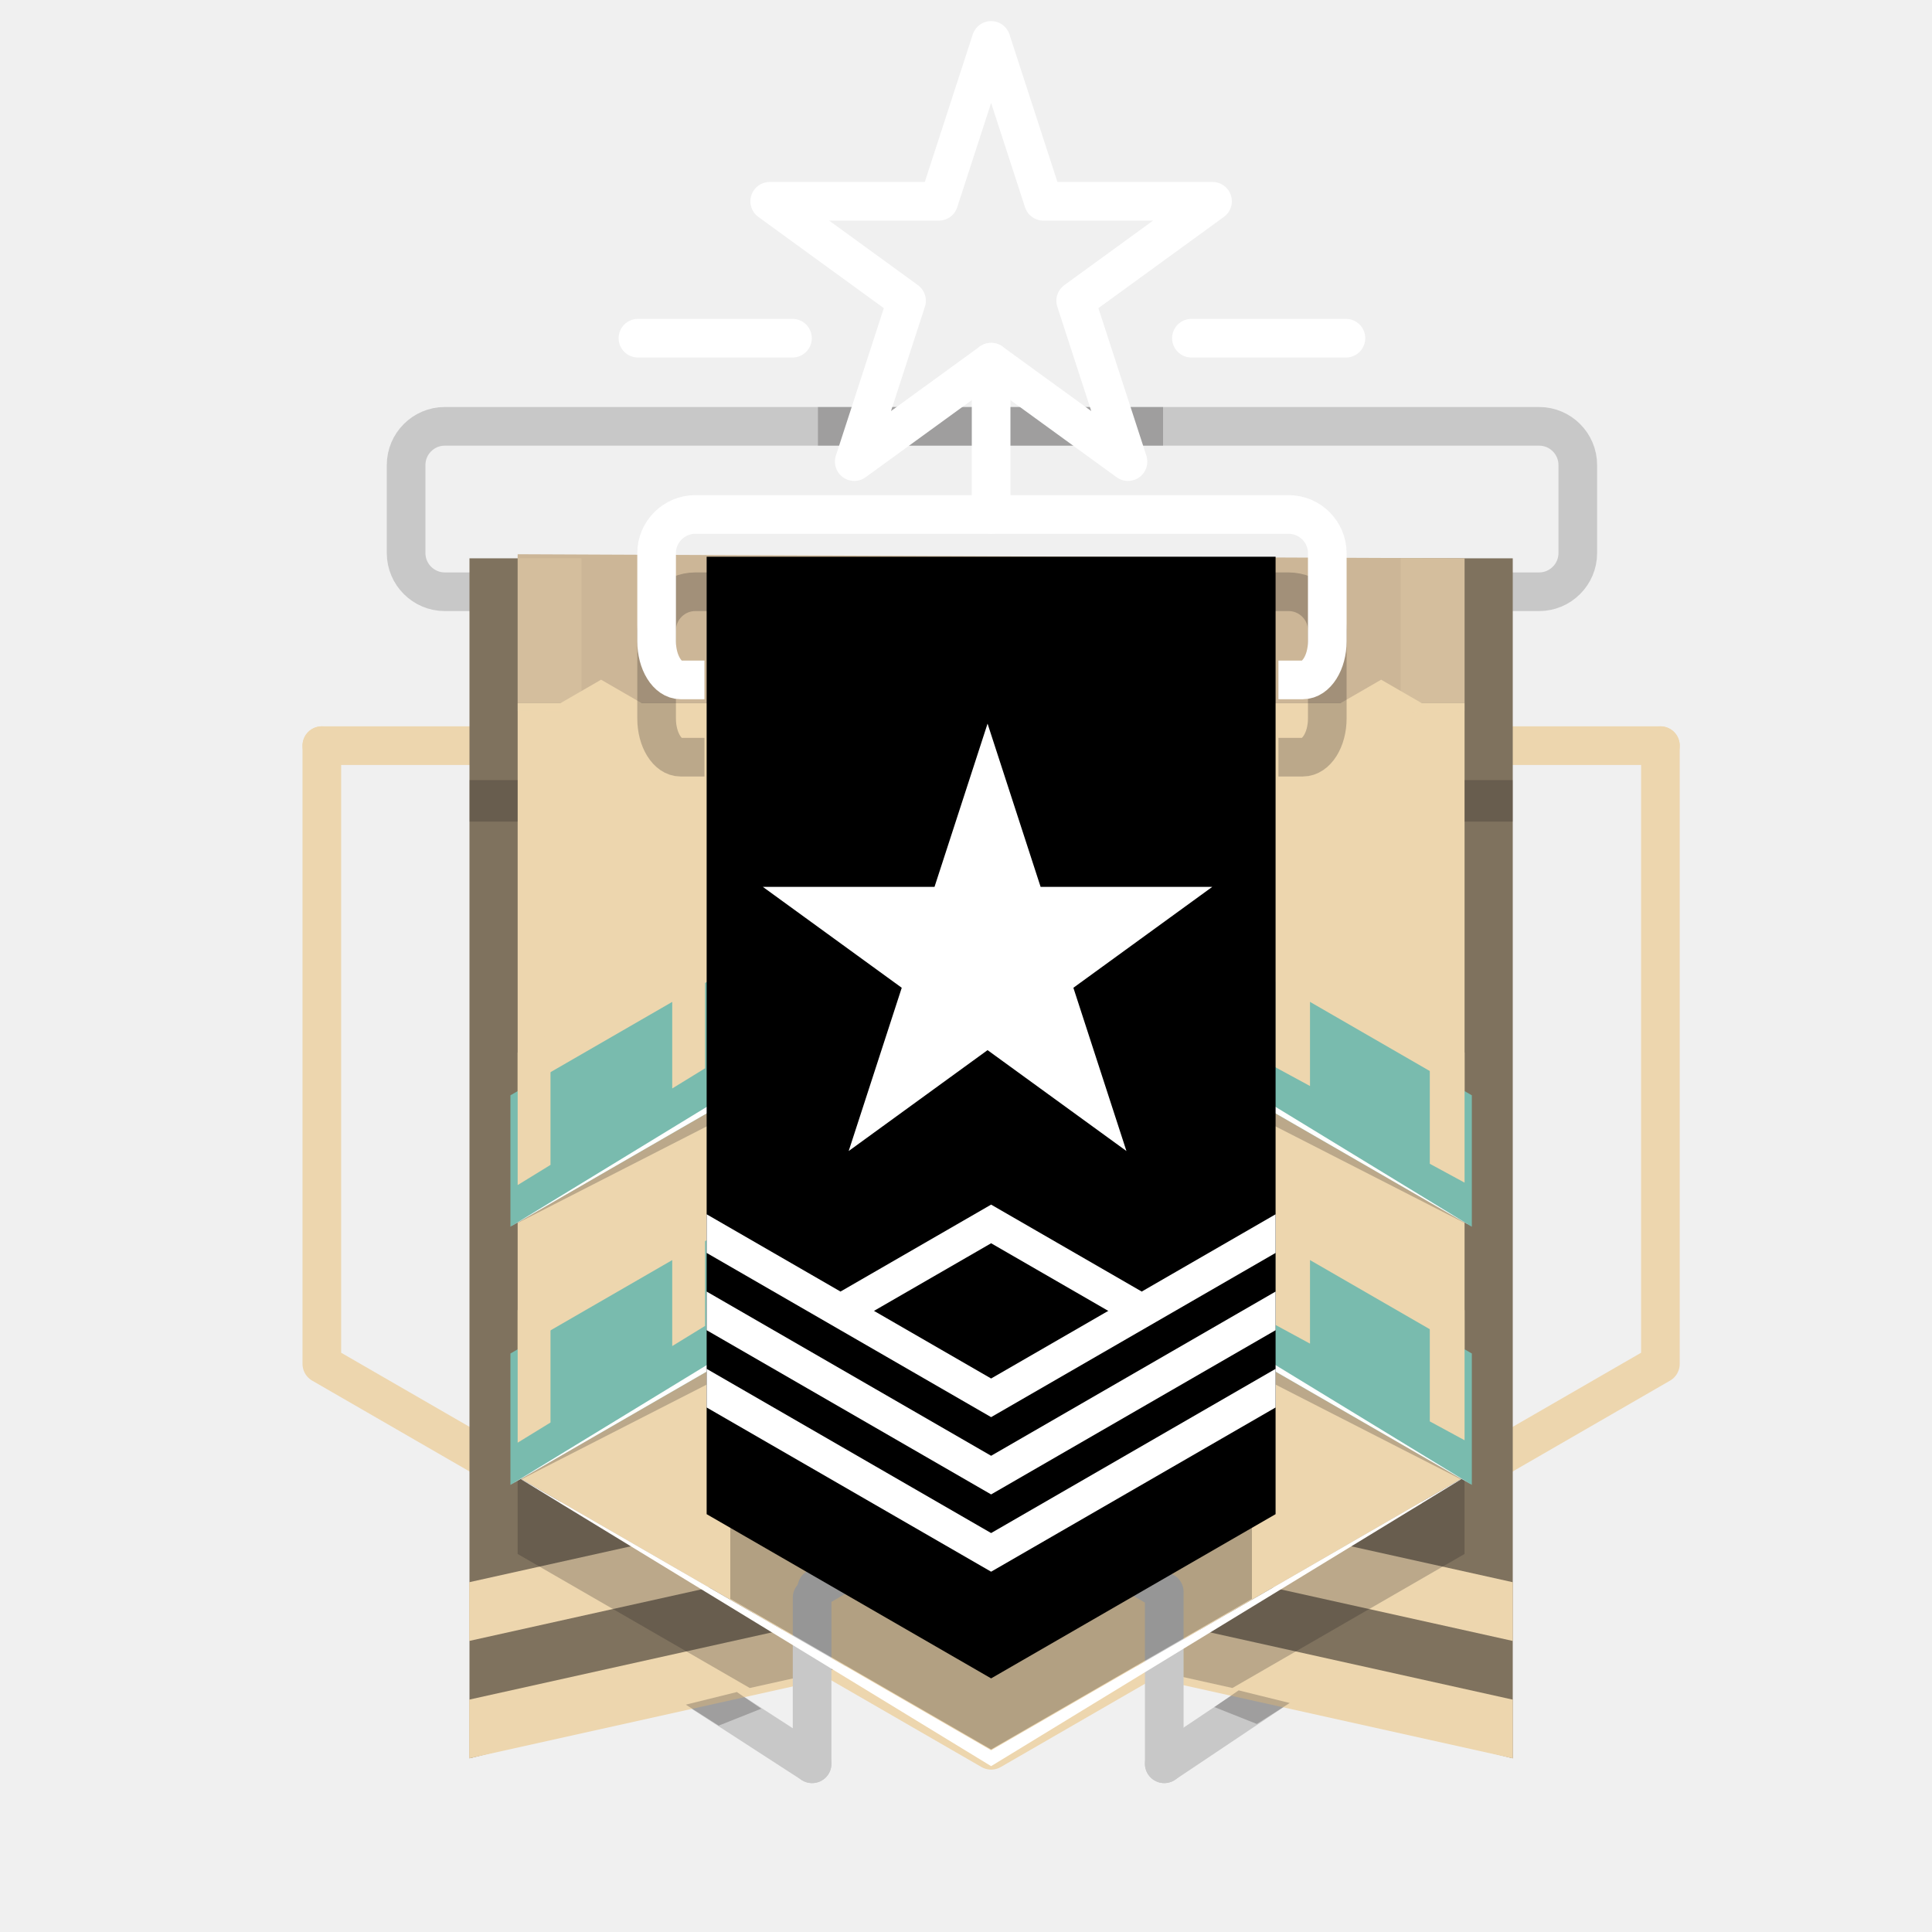
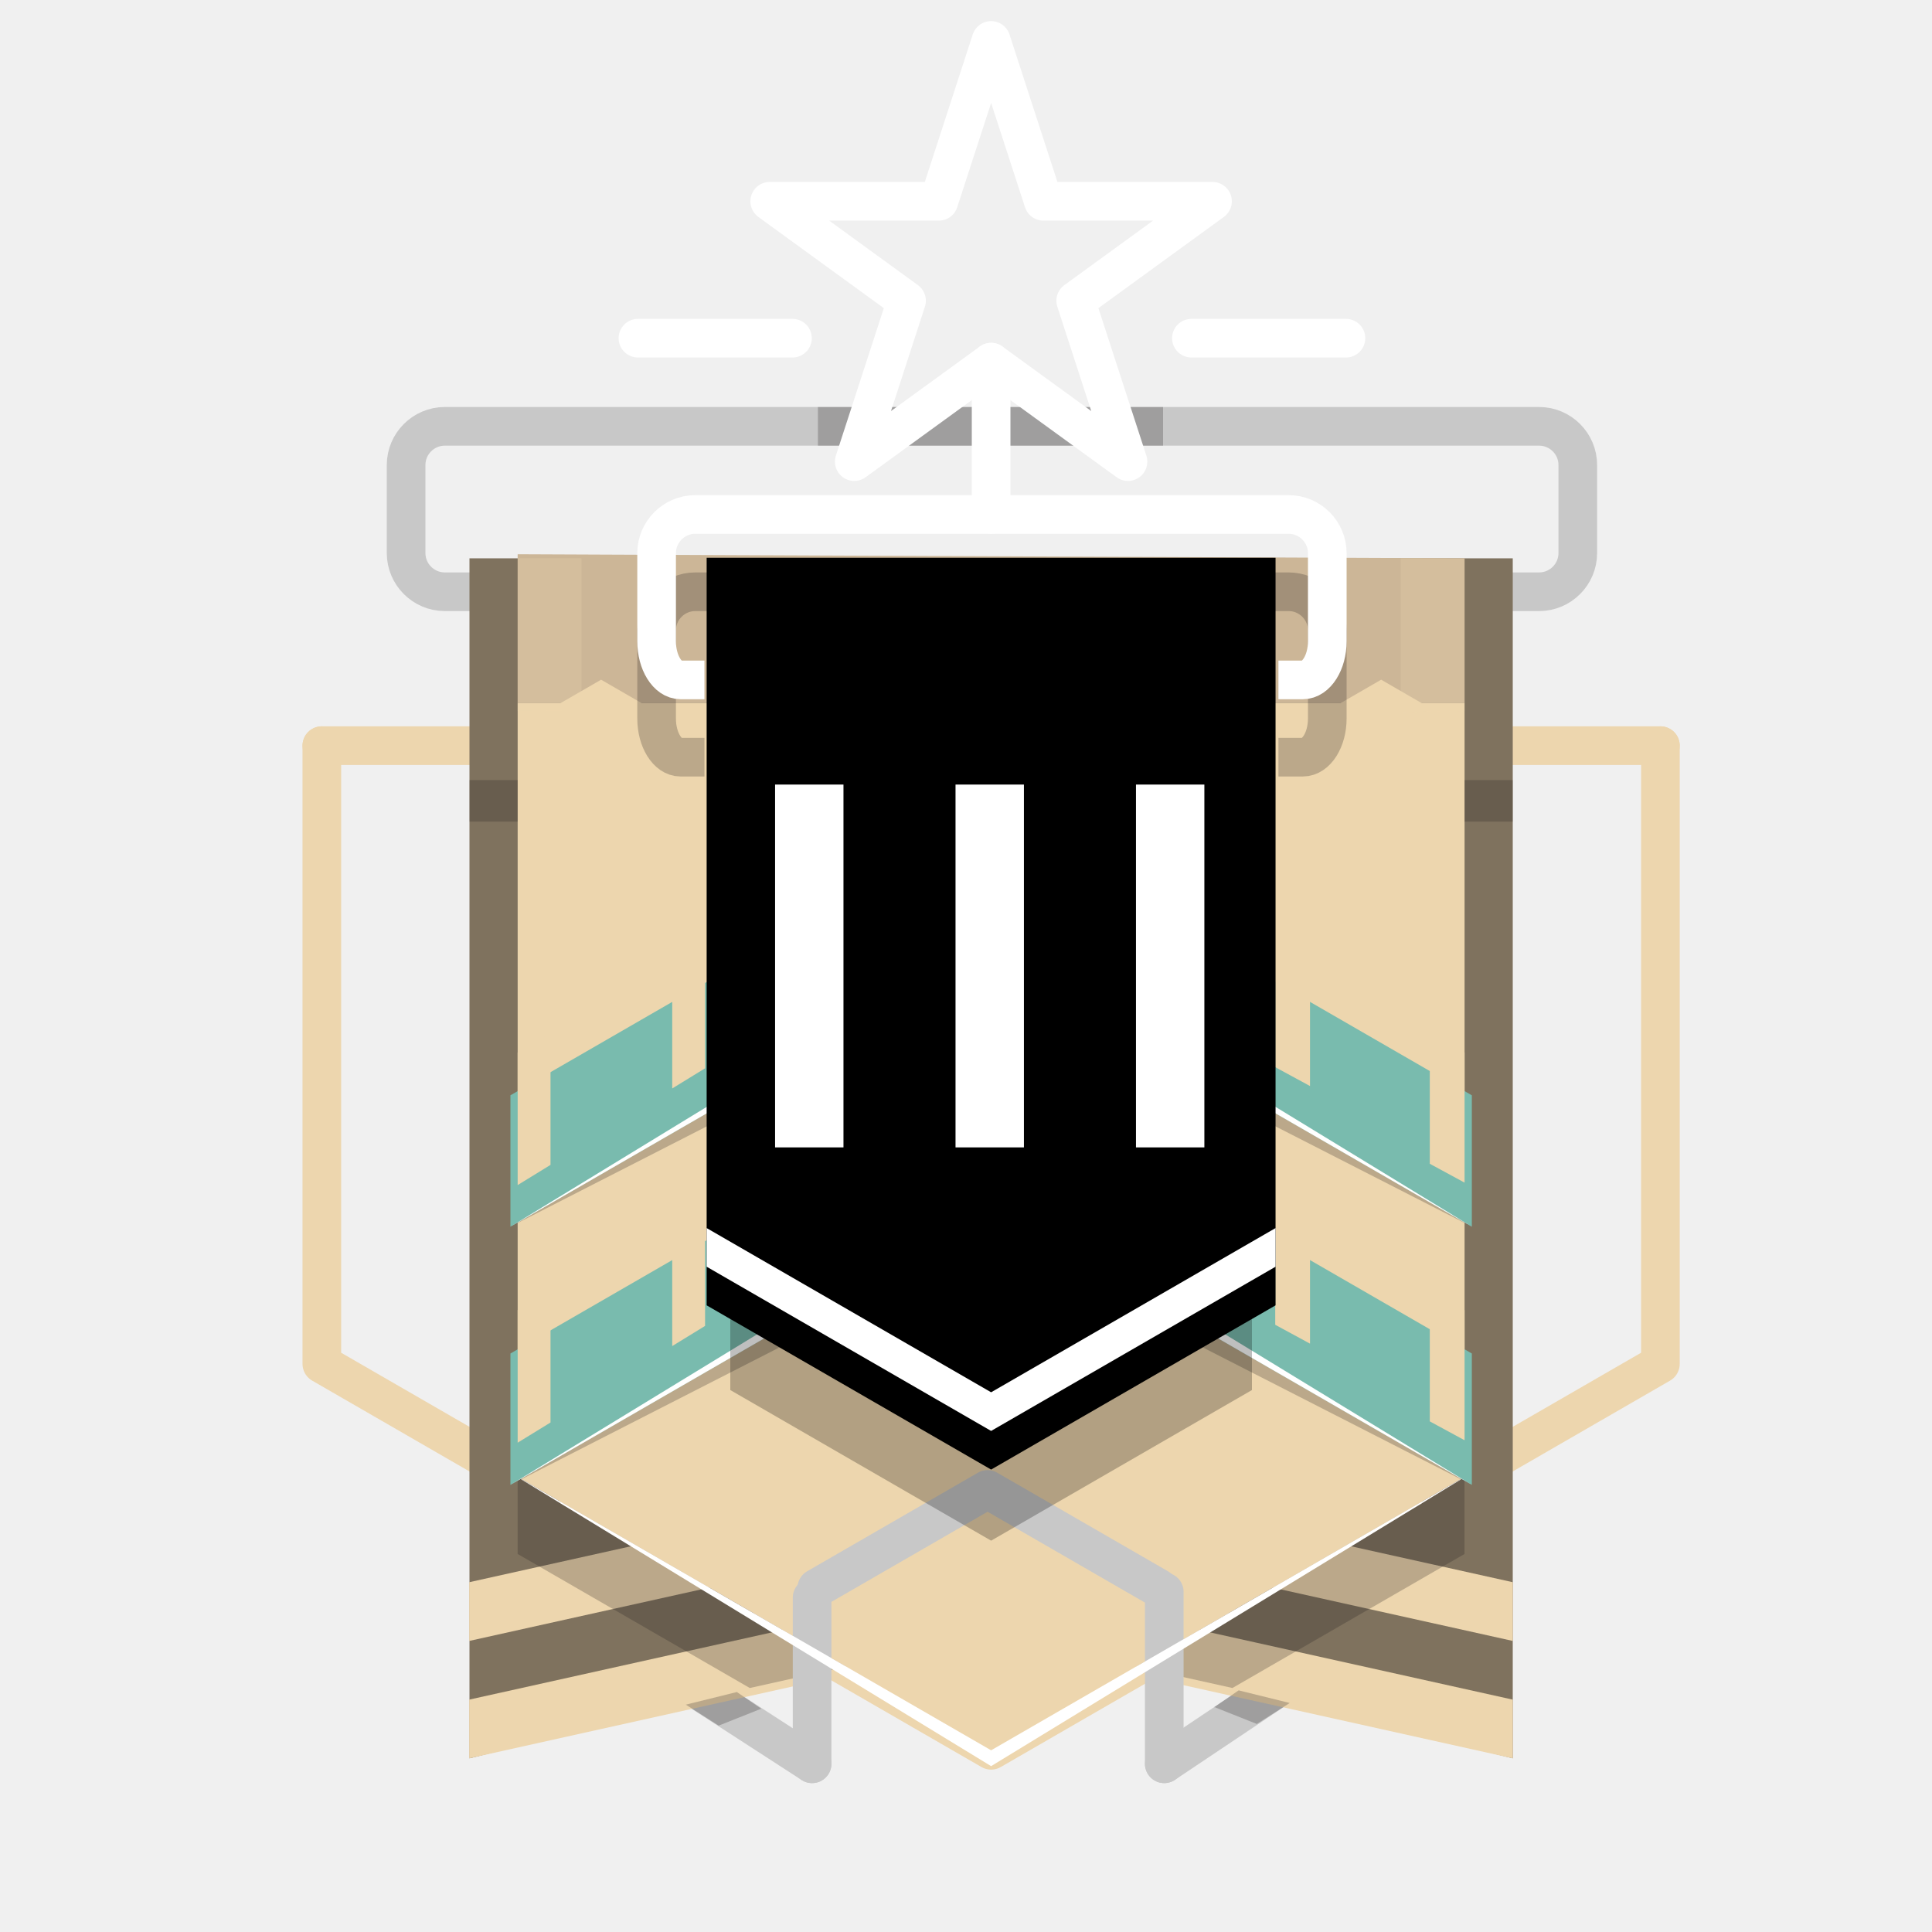
<svg xmlns="http://www.w3.org/2000/svg" xmlns:xlink="http://www.w3.org/1999/xlink" version="1.1" x="0px" y="0px" width="500px" height="500px" viewBox="0 0 500 500" enable-background="new 0 0 500 500" xml:space="preserve">
  <symbol id="League_x5F_Platinum" viewBox="-250.5 -250.36 501 501">
    <g>
      <path fill="none" stroke="#C8C8C8" stroke-width="10" stroke-linecap="round" stroke-linejoin="round" stroke-miterlimit="10" d="    M141.83,99.19c5.5,0,10,4.5,10,10V132c0,5.5-4.5,10-10,10H-141.4c-5.5,0-10-4.5-10-10v-22.81c0-5.5,4.5-10,10-10H141.83z" />
    </g>
    <polygon opacity="0" fill="#EDD6AE" points="173.21,-100.64 0,-200.64 -173.21,-100.64 -173.21,99.36 0,199.36 173.21,99.36  " />
    <g>
      <polyline fill="none" stroke="#EDD6AE" stroke-width="10" stroke-linecap="round" stroke-linejoin="round" stroke-miterlimit="10" points="    173.21,59.36 173.21,-100.64 0,-200.64 -173.21,-100.64 -173.21,59.36   " />
      <line fill="none" stroke="#EDD6AE" stroke-width="10" stroke-linecap="round" stroke-linejoin="round" stroke-miterlimit="10" x1="-173.21" y1="59.36" x2="-124.4" y2="59.36" />
      <line fill="none" stroke="#EDD6AE" stroke-width="10" stroke-linecap="round" stroke-linejoin="round" stroke-miterlimit="10" x1="124.4" y1="59.36" x2="173.21" y2="59.36" />
    </g>
    <line fill="none" stroke="#C8C8C8" stroke-width="10" stroke-linecap="round" stroke-linejoin="round" stroke-miterlimit="10" x1="-92.67" y1="-174.13" x2="-46.33" y2="-204.13" />
    <line fill="none" stroke="#C8C8C8" stroke-width="10" stroke-linecap="round" stroke-linejoin="round" stroke-miterlimit="10" x1="44.81" y1="-204.13" x2="89.62" y2="-174.13" />
    <polygon opacity="0" fill="none" stroke="#231F20" stroke-miterlimit="10" points="250,-249.86 -250,-249.86 -250,250.14    250,250.14  " />
    <polygon fill="#7F725E" points="-135,-202.72 0,-169.23 135,-202.72 135,107.84 -135,107.84  " />
    <polyline fill="#CCB697" points="122.53,107.84 122.53,70.38 -122.53,70.38 -122.53,108.9  " />
    <polygon fill="#EDD6AE" points="135,-202.72 135,-187.53 -0.04,-157.53 -135.07,-187.53 -135.07,-202.72 -0.04,-172.72  " />
    <polygon fill="#EDD6AE" points="135,-172.34 135,-157.14 -0.04,-127.14 -135.07,-157.14 -135.07,-172.34 -0.04,-142.34  " />
    <polygon fill="#EDD6AE" points="-122.53,-129.9 0,-200.64 122.53,-129.9 122.53,70.38 -122.53,70.38  " />
    <polygon opacity="0.25" fill="#231F20" points="-122.53,39.7 -135,39.7 -135,50.45 -122.53,50.45  " />
    <polygon opacity="0.25" fill="#231F20" points="135,39.7 122.53,39.7 122.53,50.45 135,50.45  " />
    <g>
      <polygon fill="#EDD6AE" points="-10.47,85.49 0,91.54 10.47,85.49 10.47,-194.6 0,-200.64 -10.47,-194.6   " />
      <polygon fill="#EDD6AE" points="40.47,85.49 50.94,91.54 61.41,85.49 61.41,-165.19 50.94,-171.23 40.47,-177.28   " />
      <polygon fill="#EDD6AE" points="90.47,70.38 100.94,76.43 111.41,70.38 111.41,-136.75 100.94,-142.79 90.47,-148.84   " />
      <polygon fill="#EDD6AE" points="-61.41,85.49 -50.94,91.54 -40.47,85.49 -40.47,-177.28 -50.94,-171.23 -61.41,-165.19   " />
      <polygon fill="#EDD6AE" points="-111.41,70.38 -100.94,76.43 -90.47,70.38 -90.47,-148.84 -100.94,-142.79 -111.41,-136.75   " />
    </g>
    <path opacity="0.25" fill="#231F20" d="M-122.53-149.84l60.07-34.68l24.93,5.54l-85.01,49.08V-149.84z M37.52-178.98l24.93-5.54   l60.07,34.68v19.94L37.52-178.98z" />
    <g>
      <g>
        <path fill="none" stroke="#C8C8C8" stroke-width="10" stroke-linecap="round" stroke-linejoin="round" stroke-miterlimit="10" d="     M-46.33-204.13c0,0,0,16.97,0,43" />
      </g>
      <g>
        <path fill="none" stroke="#C8C8C8" stroke-width="10" stroke-linecap="round" stroke-linejoin="round" stroke-miterlimit="10" d="     M44.81-159.63c0-26.88,0-44.5,0-44.5" />
      </g>
    </g>
    <polygon opacity="0.25" fill="#231F20" points="-79.01,-188.83 -65.8,-185.56 -59.5,-189.88 -70.5,-194.25  " />
    <polygon opacity="0.25" fill="#231F20" points="77.28,-188.4 64.06,-185.13 57.76,-189.45 68.76,-193.82  " />
    <polyline fill="none" stroke="#C8C8C8" stroke-width="10" stroke-linecap="round" stroke-linejoin="round" stroke-miterlimit="10" points="   43.27,-158.64 -0.92,-133.13 -45.11,-158.64  " />
    <polygon fill="#FFFFFF" points="124.4,-128.82 0,-200.64 -124.41,-128.82 0,-204.74  " />
    <g>
      <polygon fill="#79BBAE" points="124.41,-131.95 124.41,-97.95 0,-26.13 -124.4,-97.95 -124.4,-131.95 0,-60.13   " />
      <polygon opacity="0.25" fill="#231F20" points="-124.4,-131.95 0,-60.13 124.41,-131.95 0,-68.39   " />
      <polygon fill="#FFFFFF" points="-124.4,-131.95 0,-60.13 124.41,-131.95 0,-56.03   " />
    </g>
    <g>
      <polygon fill="#79BBAE" points="124.41,-65.13 124.41,-31.13 0,40.69 -124.4,-31.13 -124.4,-65.13 0,6.69   " />
      <polygon opacity="0.25" fill="#231F20" points="-124.4,-65.13 0,6.69 124.41,-65.13 0,-1.57   " />
      <polygon fill="#FFFFFF" points="-124.4,-65.13 0,6.69 124.41,-65.13 0,10.8   " />
    </g>
    <g>
      <polyline fill="#EDD6AE" points="-114.03,-49.14 -114.03,-15.14 -122.53,-20.05 -122.53,-54.36   " />
      <polyline fill="#EDD6AE" points="122.53,-53.73 122.53,-20.05 113.53,-14.85 113.53,-48.85   " />
      <polyline fill="#EDD6AE" points="-114.03,-115.81 -114.03,-81.81 -122.53,-86.72 -122.53,-121.03   " />
      <polyline fill="#EDD6AE" points="-74.03,-24.14 -74.03,9.86 -82.53,4.95 -82.53,-29.36   " />
      <polyline fill="#EDD6AE" points="-74.03,-90.81 -74.03,-56.81 -82.53,-61.72 -82.53,-96.03   " />
      <polyline fill="#EDD6AE" points="122.53,-120.4 122.53,-86.72 113.53,-81.52 113.53,-115.52   " />
      <polyline fill="#EDD6AE" points="82.53,-28.73 82.53,4.95 73.53,10.15 73.53,-23.85   " />
      <polyline fill="#EDD6AE" points="82.53,-95.4 82.53,-61.72 73.53,-56.52 73.53,-90.52   " />
    </g>
    <g>
      <g opacity="0.25">
        <path fill="none" stroke="#231F20" stroke-width="10" stroke-linejoin="round" stroke-miterlimit="10" d="M74.36,56.38     c0,0,2.84,0,6.32,0s6.32,4.5,6.32,10l0,22.81c0,5.5-4.5,10-10,10H-76.57c-5.5,0-10-4.5-10-10l0-22.81c0-5.5,2.79-10,6.19-10     s6.19,0,6.19,0" />
      </g>
      <g>
        <g opacity="0.25">
          <line fill="none" stroke="#231F20" stroke-width="10" stroke-linejoin="round" stroke-miterlimit="10" x1="44.5" y1="142" x2="-44.82" y2="142" />
        </g>
        <line fill="none" stroke="#FFFFFF" stroke-width="10" stroke-linecap="round" stroke-linejoin="round" stroke-miterlimit="10" x1="0" y1="158.6" x2="0" y2="119.19" />
      </g>
      <g>
        <path fill="none" stroke="#FFFFFF" stroke-width="10" stroke-linejoin="round" stroke-miterlimit="10" d="M74.36,76.38     c0,0,2.84,0,6.32,0s6.32,4.5,6.32,10l0,22.81c0,5.5-4.5,10-10,10H-76.57c-5.5,0-10-4.5-10-10l0-22.81c0-5.5,2.79-10,6.19-10     s6.19,0,6.19,0" />
      </g>
      <g>
        <line fill="none" stroke="#FFFFFF" stroke-width="10" stroke-linecap="round" stroke-linejoin="round" stroke-miterlimit="10" x1="-51.41" y1="164.81" x2="-91.4" y2="164.81" />
      </g>
      <g>
        <line fill="none" stroke="#FFFFFF" stroke-width="10" stroke-linecap="round" stroke-linejoin="round" stroke-miterlimit="10" x1="91.83" y1="164.81" x2="51.84" y2="164.81" />
      </g>
      <g>
        <polygon fill="none" stroke="#FFFFFF" stroke-width="10" stroke-linecap="round" stroke-linejoin="round" stroke-miterlimit="10" points="     0,241.87 13.53,200.24 57.3,200.24 21.89,174.5 35.42,132.87 0,158.6 -35.42,132.87 -21.89,174.5 -57.3,200.24 -13.53,200.24         " />
      </g>
    </g>
    <path opacity="0.25" fill="#EDD6AE" d="M-106,68.4v39.44h-16.53v-39.5 M122.53,68.34v39.5H106V68.05" />
  </symbol>
-   <symbol id="Position_x5F_1_3_" viewBox="-250.5 -250.5 501 501">
-     <g opacity="0">
-       <polygon fill="none" stroke="#FF0000" stroke-width="0.25" stroke-miterlimit="10" points="-173.21,99.22 0,199.22 173.21,99.22     173.21,-100.78 0,-200.78 -173.21,-100.78   " />
-       <polygon fill="none" stroke="#FF0000" stroke-width="0.25" stroke-miterlimit="10" points="-142.03,-82.78 0,-0.78 142.03,-82.78     142.03,-82.78 0,-164.78 -142.03,-82.78   " />
+   <symbol id="Position_x5F_3" viewBox="-250.5 -250.5 501 501">
+     <polygon opacity="0" fill="none" stroke="#231F20" stroke-miterlimit="10" points="250,-250 -250,-250 -250,250 250,250  " />
+     <polygon opacity="0.25" points="67.5,-107.55 67.5,37.03 0,37.03 -67.5,37.03 -67.5,-107.55 0,-146.53  " />
+     <polygon opacity="0" fill="none" stroke="#FF0000" stroke-width="10" stroke-miterlimit="10" points="-173.21,99.22 0,199.22    173.21,99.22 173.21,-100.78 0,-200.78 -173.21,-100.78  " />
+     <polygon opacity="0" fill="none" stroke="#FF0000" stroke-width="10" stroke-miterlimit="10" points="-142.03,-82.78 0,-0.78    142.03,-82.78 142.03,-82.78 0,-164.78 -142.03,-82.78  " />
+     <g>
+       <polygon points="73.61,-85.63 73.61,107.84 0,107.84 -73.62,107.84 -73.62,-85.63 0,-128.13   " />
+       <g>
+         <path fill="#FFFFFF" d="M-55.91-44.75v93.9h17.7v-93.9H-55.91z" />
+         <path fill="#FFFFFF" d="M-9.21-44.75v93.9h17.7v-93.9H-9.21z" />
+         <path fill="#FFFFFF" d="M37.49-44.75v93.9h17.7v-93.9H37.49z" />
+       </g>
    </g>
-     <polygon opacity="0" fill="none" stroke="#231F20" stroke-miterlimit="10" points="250,-250 -250,-250 -250,250 250,250  " />
-     <g>
-       <polygon opacity="0.25" points="67.5,-161.81 67.5,36.36 0,36.36 -67.5,36.36 -67.5,-161.81 0,-200.78   " />
-       <polygon points="73.62,-139.89 73.62,107.9 0,107.9 -73.62,107.9 -73.62,-139.89 0,-182.39   " />
-       <polygon fill="#FFFFFF" points="-0.92,64.7 12.81,22.45 57.23,22.45 21.29,-3.66 35.02,-45.91 -0.92,-19.8 -36.86,-45.91     -23.13,-3.66 -59.07,22.45 -14.65,22.45   " />
-     </g>
-     <polygon fill="#FFFFFF" points="-73.62,-102.28 0,-144.78 73.62,-102.28 73.62,-112.28 0,-154.78 -73.62,-112.28  " />
-     <polygon fill="#FFFFFF" points="-73.62,-82.28 0,-124.78 73.62,-82.28 73.62,-92.28 0,-134.78 -73.62,-92.28  " />
-     <polygon fill="#FFFFFF" points="-73.62,-62.28 0,-104.78 73.62,-62.28 73.62,-72.28 0,-114.78 -73.62,-72.28  " />
-     <polygon fill="#FFFFFF" points="38.98,-92.28 0,-69.78 -38.98,-92.28 -38.98,-82.28 0,-59.78 38.98,-82.28  " />
+     <polygon fill="none" points="135,99.25 0,99.36 -135,99.25 -135,-122.84 0,-200.78 135,-122.84  " />
+     <polygon fill="#FFFFFF" points="-73.62,-65.63 0,-108.13 73.61,-65.63 73.61,-75.63 0,-118.13 -73.62,-75.63  " />
+   </symbol>
+   <symbol id="base" viewBox="-251.5 -251.36 503 503">
+     <polygon fill="none" stroke="#231F20" stroke-width="3" stroke-miterlimit="10" points="250,-249.86 -250,-249.86 -250,250.14    250,250.14  " />
+     <line fill="none" stroke="#231F20" stroke-width="3" stroke-miterlimit="10" x1="-250" y1="250.14" x2="250" y2="-249.86" />
+     <line fill="none" stroke="#231F20" stroke-width="3" stroke-miterlimit="10" x1="250" y1="250.14" x2="-250" y2="-249.86" />
+     <polygon fill="none" stroke="#FF0000" stroke-width="10" stroke-miterlimit="10" points="-173.21,99.36 0,199.36 173.21,99.36    173.21,-100.64 0,-200.64 -173.21,-100.64  " />
  </symbol>
  <g id="Layer_1" display="none">
</g>
  <g id="_x5B_HBE_x5D__-_Bg" display="none">
-     <rect x="-2055.66" y="-2800.64" display="inline" fill="#3A3A3A" width="2615.48" height="4079.18" />
+     <rect x="-724.58" y="-2800.64" display="inline" fill="#3A3A3A" width="2615.48" height="4079.18" />
  </g>
  <g id="_x5B_HBE_x5D__-_Struct" display="none">
    <g id="League_x5F_Bronze" display="inline">
	</g>
+     <use xlink:href="#base" width="503" height="503" id="XMLID_18_" x="-251.5" y="-251.36" transform="matrix(1 0 0 -1 256.5 252.333)" display="inline" overflow="visible" />
  </g>
  <g id="Bases">
    <g id="League_x5F_Diamond_x5F_Small">
      <g id="League_x5F_Diamond">
		</g>
    </g>
  </g>
  <g id="Compound">
    <g id="Rank_x5F_Copper_x5F_4_x5F_Small_1_">
      <g id="Rank_x5F_Copper_x5F_4_2_">
		</g>
    </g>
    <g id="Rank_x5F_Copper_x5F_4_x5F_Small_2_">
      <g id="Rank_x5F_Copper_x5F_4_3_">
		</g>
    </g>
    <g id="Rank_x5F_Copper_x5F_4_5_">
      <g id="League_x5F_Copper">
		</g>
    </g>
    <g id="Rank_x5F_Copper_x5F_4_x5F_Small_4_">
      <g id="Rank_x5F_Copper_x5F_4_6_">
		</g>
    </g>
    <g id="Rank_x5F_Copper_x5F_4_x5F_Small_3_">
      <g id="Rank_x5F_Copper_x5F_4_4_">
		</g>
    </g>
    <g id="Rank_x5F_Copper_x5F_4_x5F_Small">
      <g id="Rank_x5F_Copper_x5F_4">
		</g>
    </g>
    <g id="Position_x5F_1_x5F_Small">
      <g id="Position_x5F_1_1_">
		</g>
    </g>
    <g id="Rank_x5F_Copper_x5F_3">
	</g>
    <g id="Rank_x5F_Copper_x5F_2">
	</g>
    <g id="Rank_x5F_Copper_x5F_1">
	</g>
    <g id="Rank_x5F_Bronze_x5F_4">
	</g>
    <g id="Rank_x5F_Bronze_x5F_3">
	</g>
    <g id="Rank_x5F_Bronze_x5F_2">
	</g>
    <g id="Rank_x5F_Bronze_x5F_1">
	</g>
    <g id="Rank_x5F_Silver_x5F_4">
	</g>
    <g id="Rank_x5F_Silver_x5F_3">
	</g>
    <g id="Rank_x5F_Silver_x5F_2">
	</g>
    <g id="Rank_x5F_Silver_x5F_1">
	</g>
    <g id="Rank_x5F_Gold_x5F_4">
	</g>
    <g id="Rank_x5F_Gold_x5F_3">
	</g>
    <g id="Rank_x5F_Gold_x5F_2">
	</g>
    <g id="Rank_x5F_Gold_x5F_1">
	</g>
    <g id="Rank_x5F_Platinum_x5F_4">
- 	</g>
+       <use xlink:href="#League_x5F_Platinum" width="501" height="501" x="-250.5" y="-250.36" transform="matrix(1 0 0 -1 256.5 252.334)" overflow="visible" />
+       <use xlink:href="#Position_x5F_3" width="501" height="501" x="-250.5" y="-250.5" transform="matrix(1 0 0 -1 256.5 252.1934)" overflow="visible" />
+     </g>
    <g id="Rank_x5F_Platinum_x5F_3">
	</g>
    <g id="Rank_x5F_Platinum_x5F_2">
-       <use xlink:href="#League_x5F_Platinum" width="501" height="501" id="XMLID_52_" x="-250.5" y="-250.36" transform="matrix(1 0 0 -1 256.5 252.334)" overflow="visible" />
-       <use xlink:href="#Position_x5F_1_3_" width="501" height="501" id="XMLID_38_" x="-250.5" y="-250.5" transform="matrix(1 0 0 -1 256.5 251.9746)" overflow="visible" />
-     </g>
+ 	</g>
    <g id="Rank_x5F_Platinum_x5F_1">
      <g id="Position_x5F_1">
		</g>
    </g>
  </g>
</svg>
